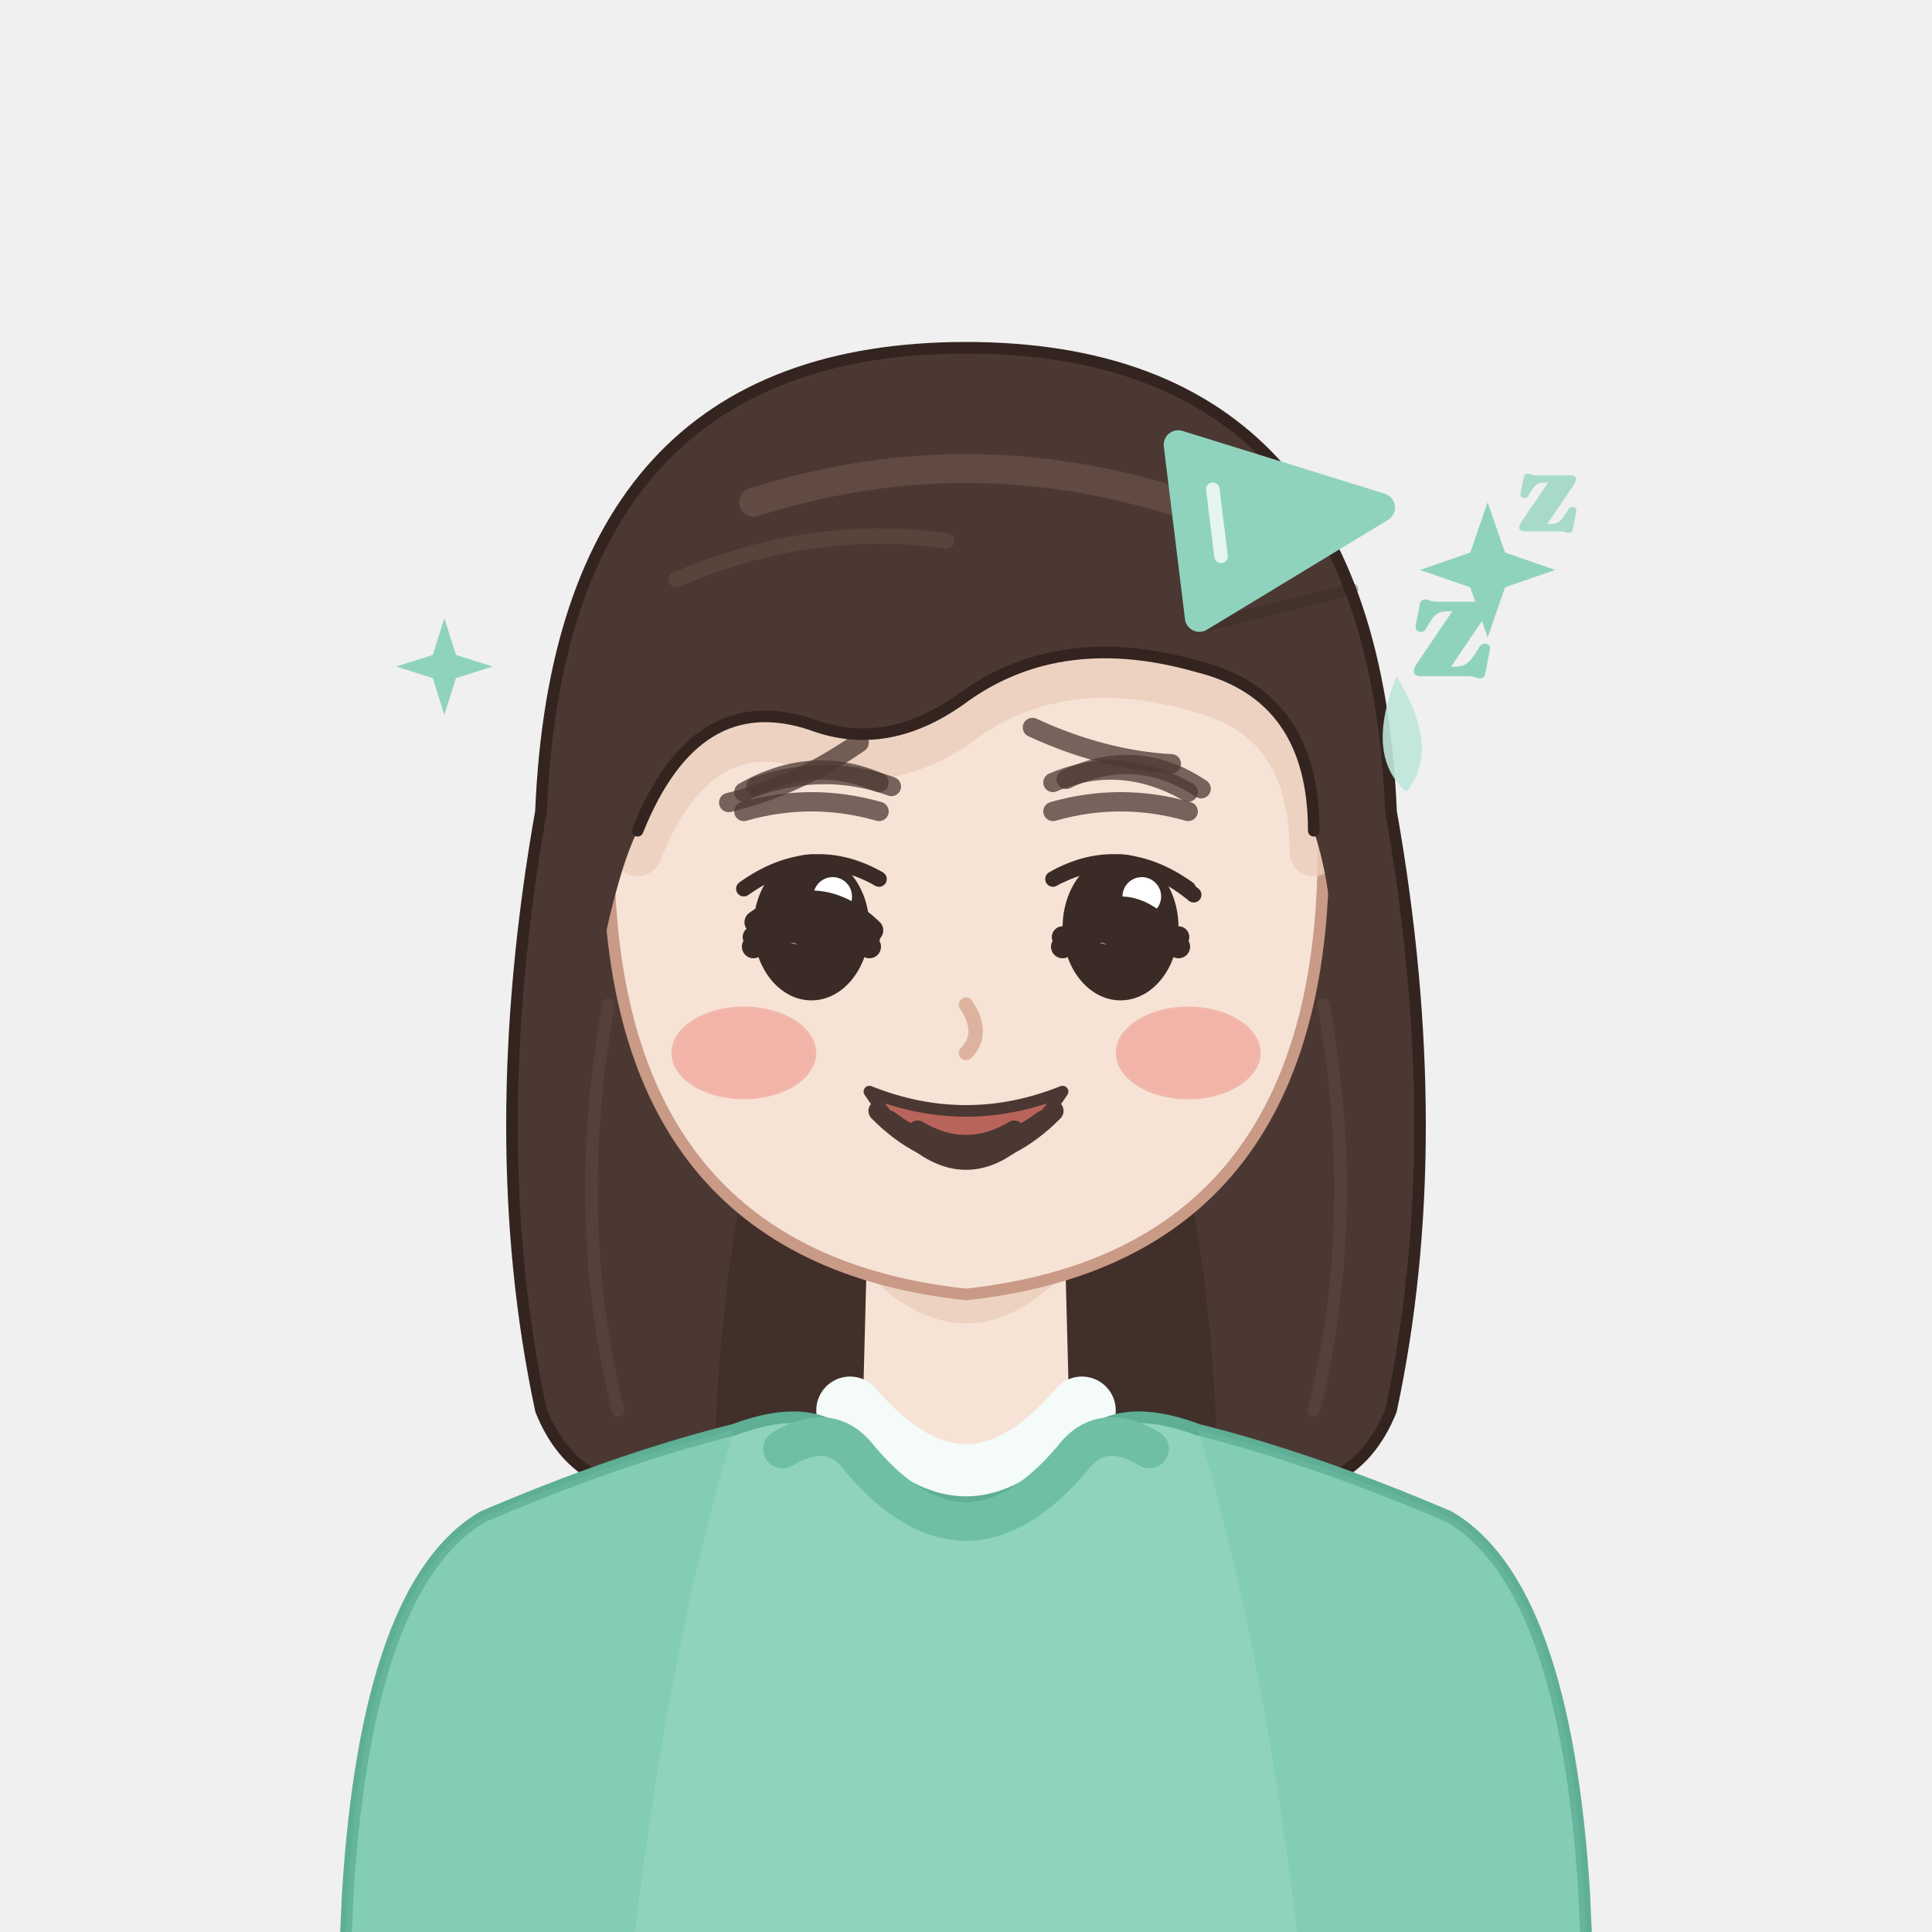
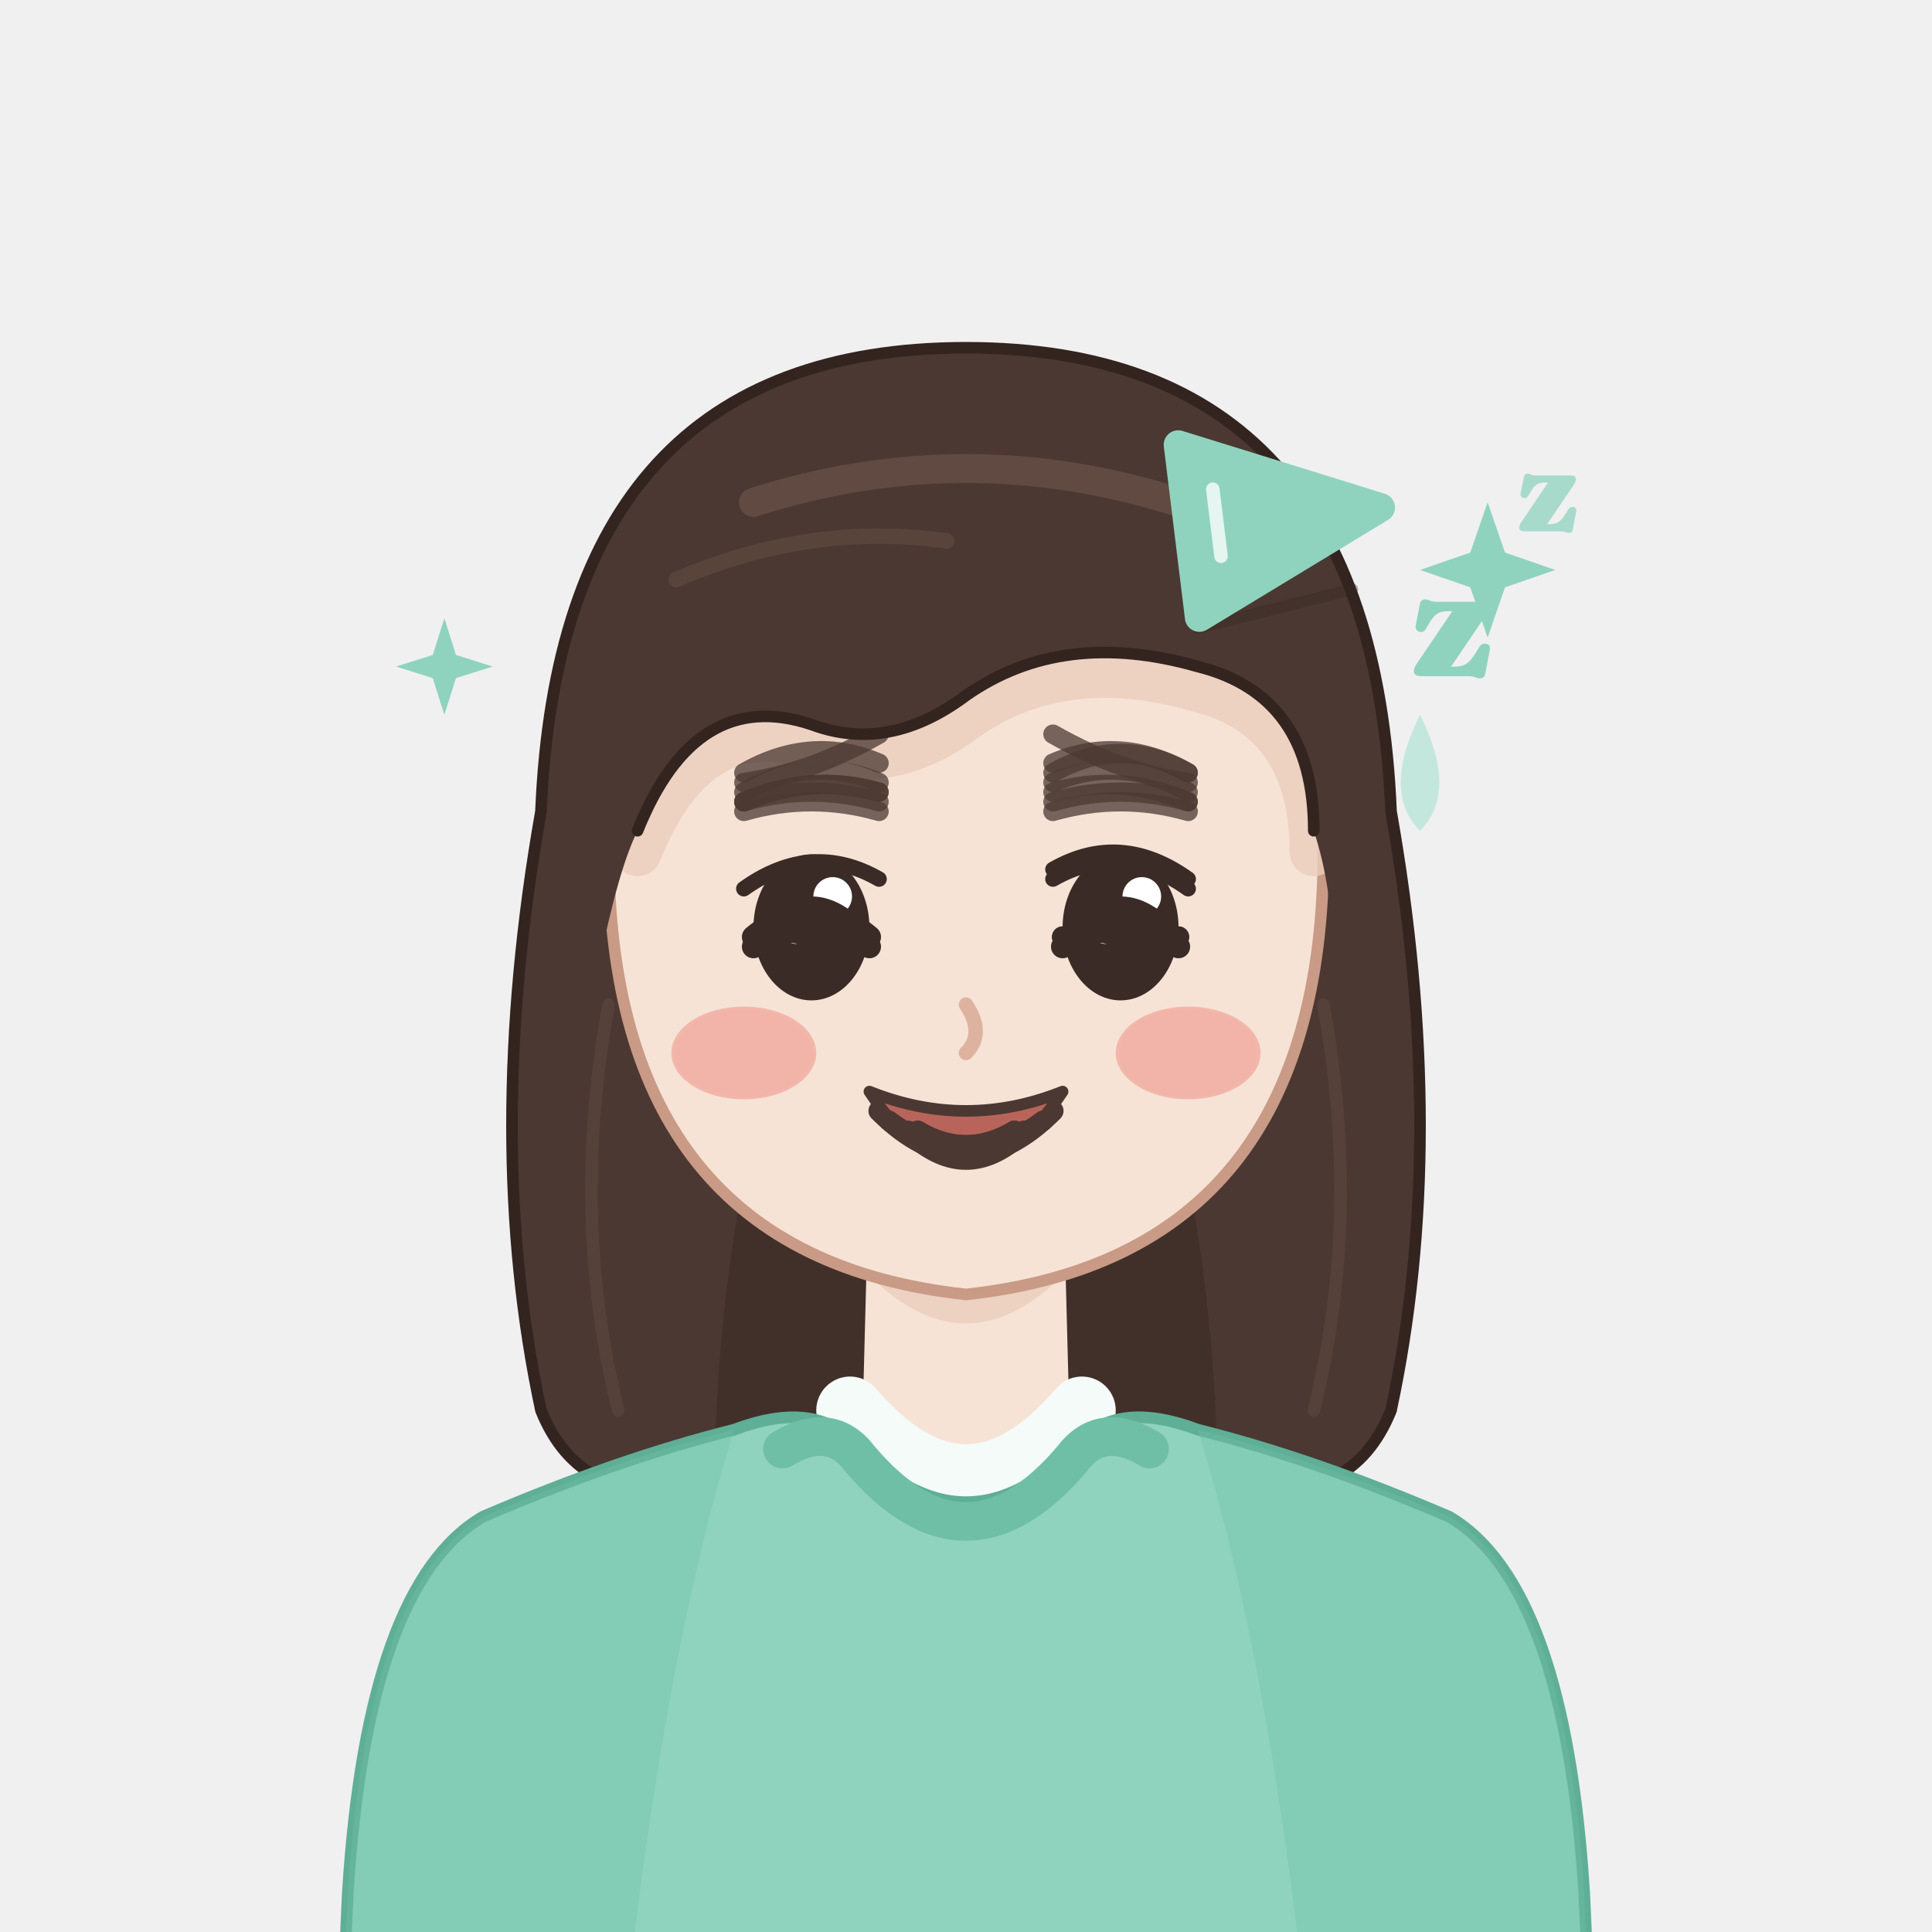
<svg xmlns="http://www.w3.org/2000/svg" viewBox="0 0 240 240">
  <g id="hair_back">
    <path fill="#4B3832" stroke="#33241F" stroke-width="1.44" stroke-linejoin="round" d="M 120 43.2 Q 69.6 43.2 67.2 100.8 Q 60 141.6 67.2 175.2 Q 72 187.2 86.4 184.8 L 153.6 184.8 Q 168 187.2 172.8 175.2 Q 180 141.6 172.8 100.8 Q 170.4 43.2 120 43.2 Z" />
    <path fill="#33241F" opacity="0.4" d="M 96 129.6 Q 88.8 158.4 88.8 183.6 L 151.2 183.6 Q 151.2 158.4 144 129.6 Q 120 139.2 96 129.6 Z" />
    <path fill="none" stroke="#6A5149" stroke-width="1.56" stroke-linecap="round" opacity="0.35" d="M 75.6 124.8 Q 70.8 151.2 76.8 175.2" />
    <path fill="none" stroke="#6A5149" stroke-width="1.56" stroke-linecap="round" opacity="0.35" d="M 164.4 124.8 Q 169.2 151.2 163.2 175.2" />
  </g>
  <g id="body">
    <path fill="#F6E3D6" d="M 108 144 L 132 144 L 133.2 189.6 L 106.8 189.6 Z" />
    <path fill="#EBCDBB" opacity="0.8" d="M 106.8 151.2 Q 120 165.6 133.2 151.2 L 133.2 157.2 Q 120 171.6 106.8 157.2 Z" />
    <path fill="none" stroke="#F4FBF8" stroke-width="8.4" stroke-linecap="round" d="M 105.6 175.2 Q 120 192 134.4 175.2" />
    <path fill="#8FD3BE" stroke="#5FAE96" stroke-width="1.44" stroke-linejoin="round" d="M 40.8 288 L 43.2 235.2 Q 45.6 196.8 60 188.4 Q 76.8 181.2 91.2 177.6 Q 100.8 174 105.6 178.8 Q 120 194.4 134.4 178.8 Q 139.2 174 148.8 177.6 Q 163.2 181.2 180 188.4 Q 194.4 196.8 196.8 235.2 L 199.2 288 Z" />
    <path fill="#6FBFA6" opacity="0.38" d="M 43.2 235.2 Q 45.6 196.8 60 188.4 Q 76.8 181.2 91.2 177.6 Q 79.2 216 74.4 288 L 40.8 288 Z" />
    <path fill="#6FBFA6" opacity="0.38" d="M 196.8 235.2 Q 194.4 196.8 180 188.4 Q 163.2 181.2 148.8 177.6 Q 160.8 216 165.6 288 L 199.2 288 Z" />
    <path fill="none" stroke="#6FBFA6" stroke-width="4.8" stroke-linecap="round" stroke-linejoin="round" d="M 97.2 180 Q 103.2 176.4 106.8 181.2 Q 120 196.8 133.2 181.2 Q 136.8 176.4 142.8 180" />
  </g>
  <g id="head">
    <path fill="#F6E3D6" stroke="#C99A86" stroke-width="1.44" d="M 75.6 105.6 Q 75.6 156 120 160.8 Q 164.4 156 164.4 105.6 Q 164.4 62.4 120 62.4 Q 75.6 62.4 75.6 105.6 Z" />
  </g>
  <g id="fringe_shadow">
    <path fill="none" stroke="#EBCDBB" stroke-width="6" stroke-linecap="round" stroke-linejoin="round" opacity="0.8" d="M 163.2 105.84 Q 163.2 89.04 148.8 85.44 Q 132 80.64 120 89.04 Q 110.4 96.24 100.8 92.64 Q 86.4 87.84 79.2 105.84" />
  </g>
  <g id="blush">
    <ellipse fill="#F2B3A6" opacity="0.62" cx="92.4" cy="130.8" rx="8.64" ry="5.52" />
    <ellipse fill="#F2B3A6" opacity="0.62" cx="147.6" cy="130.8" rx="8.64" ry="5.52" />
  </g>
  <g id="nose">
    <path fill="none" stroke="#DDB3A0" stroke-width="1.8" stroke-linecap="round" d="M 120 124.8 Q 122.4 128.4 120 130.8" />
  </g>
  <g id="mouth_smile">
    <path fill="none" stroke="#4B3832" stroke-width="2.64" stroke-linecap="round" d="M 109.2 138 Q 120 148.8 130.8 138" />
  </g>
  <g id="mouth_happy">
    <ellipse fill="#F2B3A6" opacity="0.9" cx="92.4" cy="130.8" rx="9" ry="5.76" />
    <ellipse fill="#F2B3A6" opacity="0.9" cx="147.6" cy="130.8" rx="9" ry="5.76" />
    <path fill="#B9645A" stroke="#4B3832" stroke-width="1.44" stroke-linejoin="round" d="M 108 135.6 Q 120 153.6 132 135.6 Q 120 140.4 108 135.6 Z" />
  </g>
  <g id="mouth_sorry">
-     <path fill="none" stroke="#4B3832" stroke-width="2.4" stroke-linecap="round" d="M 114.61 140.95 Q 122.2 145.1 128.95 139.69" />
+     <path fill="none" stroke="#4B3832" stroke-width="2.4" stroke-linecap="round" d="M 112.8 140.4 Q 120 145.2 127.2 140.4" />
  </g>
  <g id="mouth_sleepy">
    <path fill="none" stroke="#4B3832" stroke-width="2.4" stroke-linecap="round" d="M 114 140.4 Q 120 144 126 140.4" />
  </g>
  <g id="eye_l_open">
    <ellipse fill="#3A2B26" cx="100.8" cy="115.2" rx="7.2" ry="9.07" />
    <ellipse fill="#FFFFFF" cx="103.44" cy="111.36" rx="2.4" ry="2.4" />
    <ellipse fill="#FFFFFF" opacity="0.8" cx="98.4" cy="118.2" rx="1.08" ry="1.08" />
    <path fill="none" stroke="#3A2B26" stroke-width="1.92" stroke-linecap="round" d="M 92.4 110.4 Q 100.8 104.4 109.2 109.2" />
  </g>
  <g id="eye_l_closed">
    <path fill="none" stroke="#3A2B26" stroke-width="2.64" stroke-linecap="round" d="M 93.6 116.4 Q 100.8 121.8 108 116.4" />
  </g>
  <g id="eye_l_happy">
    <path fill="none" stroke="#3A2B26" stroke-width="2.88" stroke-linecap="round" d="M 93.6 117.6 Q 100.8 108 108 117.6" />
  </g>
  <g id="eye_l_sleepy">
    <path fill="none" stroke="#3A2B26" stroke-width="2.64" stroke-linecap="round" d="M 93.6 116.4 Q 100.8 121.2 108 116.4" />
  </g>
  <g id="eye_r_open">
    <ellipse fill="#3A2B26" cx="139.2" cy="115.2" rx="7.2" ry="9.07" />
    <ellipse fill="#FFFFFF" cx="141.84" cy="111.36" rx="2.4" ry="2.4" />
    <ellipse fill="#FFFFFF" opacity="0.8" cx="136.8" cy="118.2" rx="1.08" ry="1.08" />
    <path fill="none" stroke="#3A2B26" stroke-width="1.92" stroke-linecap="round" d="M 130.8 109.2 Q 139.2 104.4 147.6 110.4" />
  </g>
  <g id="eye_r_closed">
    <path fill="none" stroke="#3A2B26" stroke-width="2.64" stroke-linecap="round" d="M 132 116.4 Q 139.2 121.8 146.4 116.4" />
  </g>
  <g id="eye_r_happy">
    <path fill="none" stroke="#3A2B26" stroke-width="2.88" stroke-linecap="round" d="M 132 117.6 Q 139.2 108 146.4 117.6" />
  </g>
  <g id="eye_r_sleepy">
    <path fill="none" stroke="#3A2B26" stroke-width="2.64" stroke-linecap="round" d="M 132 116.4 Q 139.2 121.2 146.4 116.4" />
  </g>
  <g id="brow_l">
    <path fill="none" stroke="#4B3832" stroke-width="2.4" stroke-linecap="round" opacity="0.75" d="M 92.4 98.4 Q 100.8 93.6 109.2 97.2" />
  </g>
  <g id="brow_r">
    <path fill="none" stroke="#4B3832" stroke-width="2.4" stroke-linecap="round" opacity="0.75" d="M 130.8 97.2 Q 139.2 93.6 147.6 98.4" />
  </g>
  <g id="brow_l_sorry">
-     <path fill="none" stroke="#4B3832" stroke-width="2.4" stroke-linecap="round" opacity="0.75" d="M 90.52 99.69 Q 98.78 97.76 106.73 92.25" />
+     <path fill="none" stroke="#4B3832" stroke-width="2.4" stroke-linecap="round" opacity="0.75" d="M 92.4 97.2 Q 100.8 96 109.2 91.2" />
  </g>
  <g id="brow_r_sorry">
-     <path fill="none" stroke="#4B3832" stroke-width="2.4" stroke-linecap="round" opacity="0.75" d="M 128.25 90.37 Q 137.04 94.42 145.51 94.88" />
+     <path fill="none" stroke="#4B3832" stroke-width="2.4" stroke-linecap="round" opacity="0.75" d="M 130.8 91.2 Q 139.2 96 147.6 97.2" />
  </g>
  <g id="brow_l_wink">
-     <path fill="none" stroke="#4B3832" stroke-width="2.4" stroke-linecap="round" opacity="0.75" d="M 93.89 97.72 Q 102.52 94.72 110.73 97.7" />
+     <path fill="none" stroke="#4B3832" stroke-width="2.4" stroke-linecap="round" opacity="0.75" d="M 92.4 99.6 Q 100.8 96 109.2 98.4" />
  </g>
  <g id="brow_r_wink">
-     <path fill="none" stroke="#4B3832" stroke-width="2.4" stroke-linecap="round" opacity="0.75" d="M 132.45 96.81 Q 141.16 92.61 149.21 97.98" />
+     <path fill="none" stroke="#4B3832" stroke-width="2.4" stroke-linecap="round" opacity="0.75" d="M 130.8 96 Q 139.2 91.2 147.6 96" />
  </g>
  <g id="brow_l_asleep">
    <path fill="none" stroke="#4B3832" stroke-width="2.4" stroke-linecap="round" opacity="0.75" d="M 92.4 100.8 Q 100.8 98.4 109.2 100.8" />
  </g>
  <g id="brow_r_asleep">
    <path fill="none" stroke="#4B3832" stroke-width="2.4" stroke-linecap="round" opacity="0.75" d="M 130.8 100.8 Q 139.2 98.4 147.6 100.8" />
  </g>
+   <g id="brow_l_happy">
+     <path fill="none" stroke="#4B3832" stroke-width="2.4" stroke-linecap="round" opacity="0.75" d="M 92.4 96 Q 100.8 91.2 109.2 94.8" />
+   </g>
+   <g id="brow_r_happy">
+     <path fill="none" stroke="#4B3832" stroke-width="2.4" stroke-linecap="round" opacity="0.75" d="M 130.8 94.8 Q 139.2 91.2 147.6 96" />
+   </g>
+   <g id="brow_l_sleepy">
+     <path fill="none" stroke="#4B3832" stroke-width="2.4" stroke-linecap="round" opacity="0.75" d="M 92.4 99.6 Q 100.8 97.2 109.2 99.6" />
+   </g>
+   <g id="brow_r_sleepy">
+     <path fill="none" stroke="#4B3832" stroke-width="2.4" stroke-linecap="round" opacity="0.75" d="M 130.8 99.6 Q 139.2 97.2 147.6 99.6" />
+   </g>
+   <g id="brow_l_night">
+     <path fill="none" stroke="#4B3832" stroke-width="2.4" stroke-linecap="round" opacity="0.75" d="M 92.4 99.6 Q 100.8 96 109.2 98.4" />
+   </g>
+   <g id="brow_r_night">
+     <path fill="none" stroke="#4B3832" stroke-width="2.4" stroke-linecap="round" opacity="0.75" d="M 130.8 98.4 Q 139.2 96 147.6 99.6" />
+   </g>
  <g id="eye_l_wink">
-     <path fill="none" stroke="#3A2B26" stroke-width="2.88" stroke-linecap="round" d="M 93.92 114.57 Q 101.52 109.08 108.28 115.57" />
+     <path fill="none" stroke="#3A2B26" stroke-width="2.88" stroke-linecap="round" d="M 93.6 116.4 Q 100.8 110.4 108 116.4" />
  </g>
  <g id="eye_r_wink">
-     <path fill="none" stroke="#3A2B26" stroke-width="1.92" stroke-linecap="round" d="M 131.61 108.78 Q 140.33 104.58 148.29 111.15" />
+     <path fill="none" stroke="#3A2B26" stroke-width="1.92" stroke-linecap="round" d="M 130.8 108 Q 139.2 103.2 147.6 109.2" />
  </g>
  <g id="mouth_night">
    <path fill="none" stroke="#4B3832" stroke-width="2.52" stroke-linecap="round" d="M 110.4 139.2 Q 120 146.4 129.6 139.2" />
  </g>
  <g id="mouth_asleep">
    <path fill="none" stroke="#4B3832" stroke-width="2.4" stroke-linecap="round" d="M 114 140.4 Q 120 144 126 140.4" />
  </g>
  <g id="hair_cap">
    <path fill="#4B3832" d="M 74.4 120 Q 67.2 52.8 120 50.4 Q 172.8 52.8 165.6 120 Q 165.6 110.4 163.2 103.2 Q 163.2 86.4 148.8 82.8 Q 132 78 120 86.4 Q 110.4 93.6 100.8 90 Q 86.4 85.2 79.2 103.2 Q 76.8 108 74.4 120 Z" />
    <path fill="none" stroke="#6A5149" stroke-width="3.6" stroke-linecap="round" opacity="0.7" d="M 93.6 62.4 Q 120 54 146.4 62.4" />
    <path fill="none" stroke="#6A5149" stroke-width="1.92" stroke-linecap="round" opacity="0.45" d="M 84 72 Q 100.8 64.8 117.6 67.2" />
  </g>
  <g id="hair_front">
    <path fill="#4B3832" d="M 168 110.4 Q 165.6 105.6 163.2 103.2 Q 163.2 86.4 148.8 82.8 Q 132 78 120 86.4 Q 110.4 93.6 100.8 90 Q 86.4 85.2 79.2 103.2 Q 76.8 105.6 72 110.4 L 79.2 79.2 L 160.8 79.2 Z" />
    <path fill="none" stroke="#33241F" stroke-width="1.44" stroke-linecap="round" stroke-linejoin="round" d="M 163.2 103.2 Q 163.2 86.4 148.8 82.8 Q 132 78 120 86.4 Q 110.4 93.6 100.8 90 Q 86.4 85.2 79.2 103.2" />
    <path stroke="#33241F" stroke-width="1.44" stroke-linecap="round" opacity="0.35" fill="none" d="M 148.8 78 L 168 73.2" />
  </g>
  <g id="clip">
    <path id="clip_shape" fill="#8FD3BE" stroke="#8FD3BE" stroke-width="3.6" stroke-linejoin="round" d="M 146.36 55.25 L 148.99 76.69 L 171.49 63.05 Z" />
    <path stroke="#F4FBF8" stroke-width="1.68" stroke-linecap="round" opacity="0.85" fill="none" d="M 150.66 60.77 L 151.68 69.1" />
  </g>
  <g id="drop">
-     <path fill="#BFE6DA" opacity="0.9" d="M 173.47 84 Q 179.08 93.15 174.72 98.35 Q 169.52 93.98 173.47 84 Z" />
+     <path fill="#BFE6DA" opacity="0.9" d="M 176.4 88.8 Q 181.2 98.4 176.4 103.2 Q 171.6 98.4 176.4 88.8 Z" />
  </g>
  <g id="sparkles">
    <path fill="#8FD3BE" d="M 184.8 62.4 L 186.96 68.64 L 193.2 70.8 L 186.96 72.96 L 184.8 79.2 L 182.64 72.96 L 176.4 70.8 L 182.64 68.64 Z" />
    <path fill="#8FD3BE" d="M 55.2 76.8 L 56.64 81.36 L 61.2 82.8 L 56.64 84.24 L 55.2 88.8 L 53.76 84.24 L 49.2 82.8 L 53.76 81.36 Z" />
  </g>
  <g id="zz">
    <path fill="#8FD3BE" d="M 184.6 76.4 179.74 83.58 179.26 82.82 L 180.54 82.82 Q 181.24 82.82 181.71 82.67 Q 182.18 82.51 182.57 82.1 Q 182.97 81.69 183.44 80.91 L 183.76 80.37 Q 183.93 80.09 184.15 80.01 Q 184.38 79.93 184.63 79.98 Q 184.91 80.04 185.02 80.22 Q 185.13 80.41 185.07 80.73 L 184.5 83.7 Q 184.44 84 184.28 84.13 Q 184.12 84.27 183.85 84.27 Q 183.56 84.27 183.27 84.13 Q 182.99 84 182.39 84 L 176.67 84 Q 176.1 84 175.87 83.85 Q 175.63 83.69 175.63 83.39 Q 175.63 83.18 175.73 82.94 Q 175.82 82.69 176.06 82.35 L 180.92 75.18 L 181.59 75.93 L 179.94 75.93 Q 179.38 75.93 178.98 76.04 Q 178.58 76.16 178.25 76.47 Q 177.92 76.79 177.56 77.4 L 177.12 78.14 Q 176.99 78.37 176.78 78.46 Q 176.57 78.55 176.29 78.47 Q 176.04 78.39 175.92 78.18 Q 175.8 77.97 175.87 77.65 L 176.38 75.04 Q 176.44 74.76 176.6 74.61 Q 176.76 74.46 177.03 74.46 Q 177.32 74.46 177.61 74.6 Q 177.9 74.75 178.48 74.75 L 183.99 74.75 Q 184.56 74.75 184.8 74.9 Q 185.03 75.05 185.03 75.36 Q 185.03 75.56 184.93 75.81 Q 184.84 76.05 184.6 76.4 Z" />
    <path fill="#8FD3BE" opacity="0.75" d="M 195.45 60.3 191.81 65.68 191.45 65.11 L 192.4 65.11 Q 192.93 65.11 193.28 65 Q 193.63 64.88 193.93 64.57 Q 194.22 64.26 194.58 63.68 L 194.82 63.28 Q 194.94 63.07 195.11 63.01 Q 195.28 62.95 195.47 62.98 Q 195.68 63.03 195.76 63.17 Q 195.84 63.31 195.8 63.54 L 195.38 65.78 Q 195.33 66 195.21 66.1 Q 195.09 66.2 194.89 66.2 Q 194.67 66.2 194.46 66.1 Q 194.24 66 193.79 66 L 189.5 66 Q 189.08 66 188.9 65.88 Q 188.72 65.77 188.72 65.54 Q 188.72 65.39 188.8 65.2 Q 188.87 65.02 189.05 64.76 L 192.69 59.38 L 193.2 59.94 L 191.96 59.94 Q 191.53 59.94 191.23 60.03 Q 190.93 60.12 190.69 60.36 Q 190.44 60.59 190.17 61.05 L 189.84 61.61 Q 189.74 61.78 189.58 61.85 Q 189.43 61.91 189.22 61.85 Q 189.03 61.8 188.94 61.64 Q 188.85 61.48 188.9 61.24 L 189.29 59.28 Q 189.33 59.07 189.45 58.95 Q 189.57 58.84 189.78 58.84 Q 189.99 58.84 190.21 58.95 Q 190.42 59.06 190.86 59.06 L 195 59.06 Q 195.42 59.06 195.6 59.17 Q 195.77 59.29 195.77 59.52 Q 195.77 59.67 195.7 59.85 Q 195.63 60.04 195.45 60.3 Z" />
  </g>
  <g id="face_clip">
    <path fill="none" d="M 81.6 105.6 Q 81.6 151.2 120 156 Q 158.4 151.2 158.4 105.6 Q 158.4 69.6 120 69.6 Q 81.6 69.6 81.6 105.6 Z" />
  </g>
</svg>
